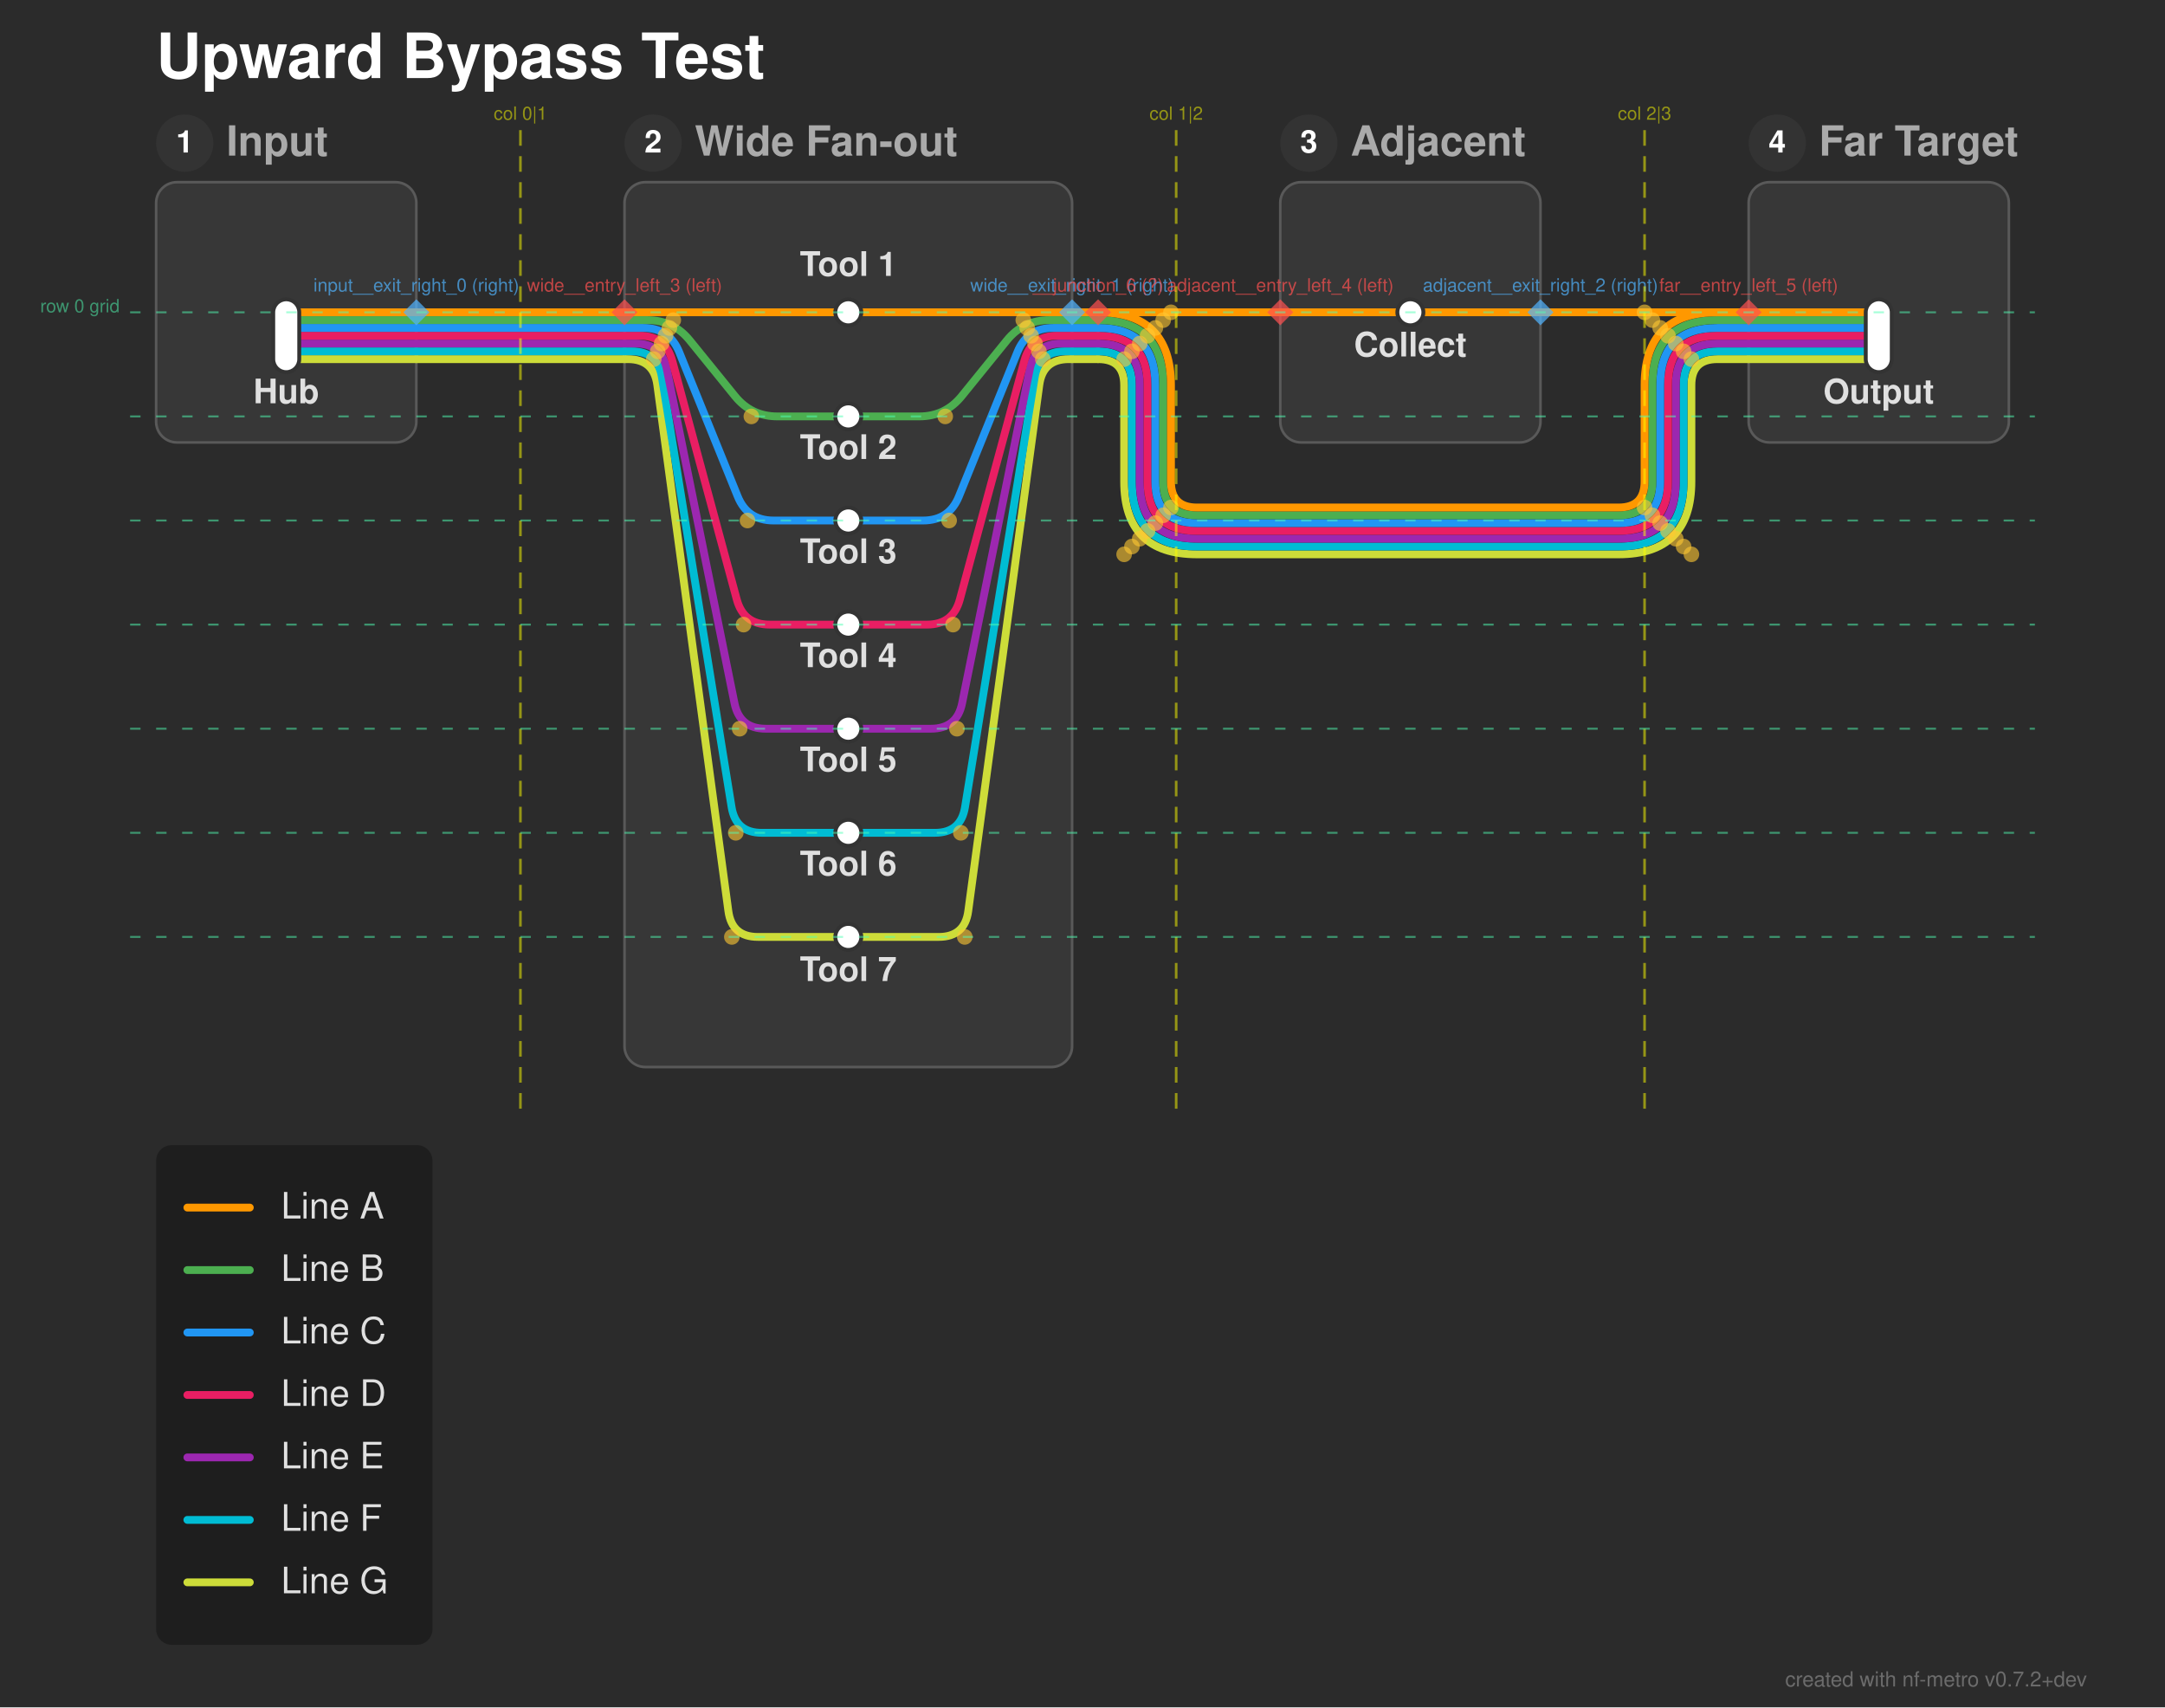
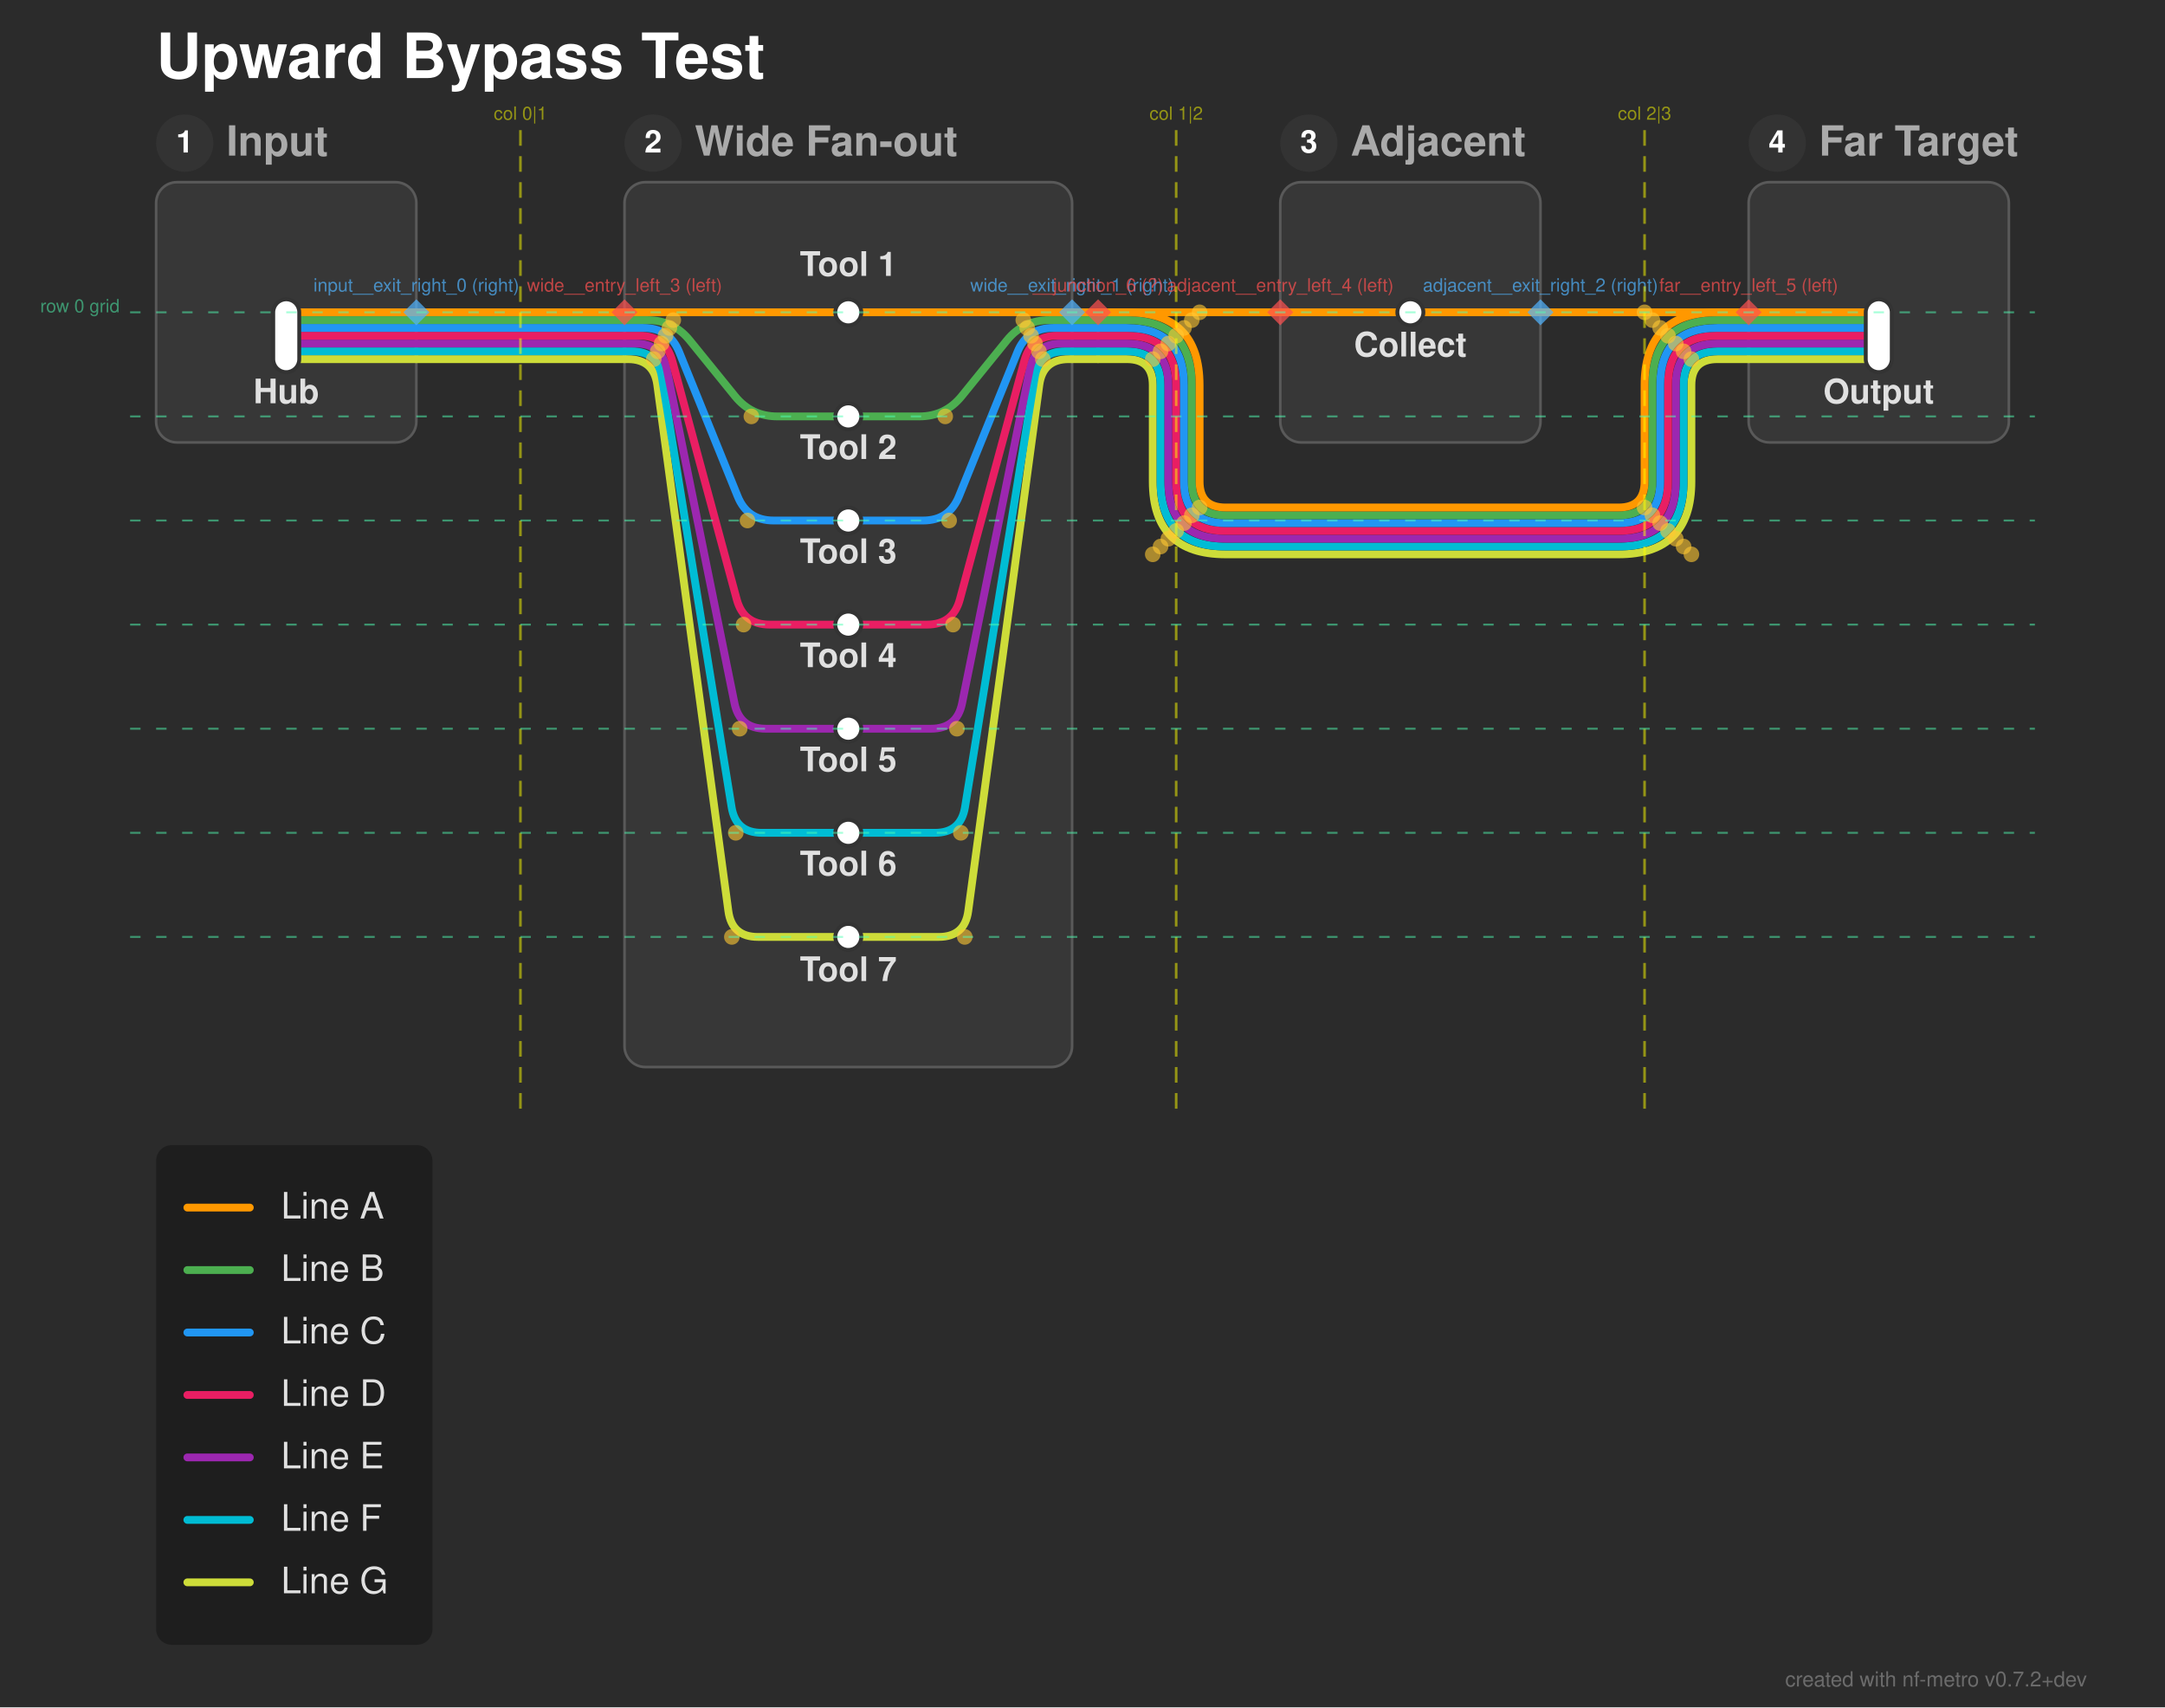
<svg xmlns="http://www.w3.org/2000/svg" width="832" height="656" viewBox="0 0 832 656">
  <defs>
</defs>
  <rect x="0" y="0" width="832" height="656" fill="#2b2b2b" />
  <text x="60.0" y="30.0" font-size="24.0" fill="#ffffff" font-family="'Helvetica Neue', Helvetica, Arial, sans-serif" font-weight="bold" class="nf-metro-title">Upward Bypass Test</text>
  <rect x="60.0" y="70.0" width="100.0" height="100.0" rx="8" ry="8" fill="#373737" stroke="#595959" stroke-width="1.0" class="nf-metro-section-box" data-section-id="input" data-section-lines="a,b,c,d,e,f,g" />
  <circle cx="71.0" cy="55.0" r="11" fill="#333333" class="nf-metro-section-num-circle" data-section-id="input" />
  <text x="71.0" y="55.0" font-size="12" fill="#ffffff" font-family="'Helvetica Neue', Helvetica, Arial, sans-serif" font-weight="bold" text-anchor="middle" dy="0.3em" data-section-id="input">1</text>
  <text x="87.0" y="55.0" font-size="16.0" fill="#aaaaaa" font-family="'Helvetica Neue', Helvetica, Arial, sans-serif" font-weight="bold" dy="0.3em" class="nf-metro-section-label" data-section-id="input">Input</text>
  <rect x="240.0" y="70.0" width="172.0" height="340.0" rx="8" ry="8" fill="#373737" stroke="#595959" stroke-width="1.0" class="nf-metro-section-box" data-section-id="wide" data-section-lines="a,b,c,d,e,f,g" />
  <circle cx="251.0" cy="55.0" r="11" fill="#333333" class="nf-metro-section-num-circle" data-section-id="wide" />
  <text x="251.0" y="55.0" font-size="12" fill="#ffffff" font-family="'Helvetica Neue', Helvetica, Arial, sans-serif" font-weight="bold" text-anchor="middle" dy="0.3em" data-section-id="wide">2</text>
  <text x="267.0" y="55.0" font-size="16.0" fill="#aaaaaa" font-family="'Helvetica Neue', Helvetica, Arial, sans-serif" font-weight="bold" dy="0.3em" class="nf-metro-section-label" data-section-id="wide">Wide Fan-out</text>
  <rect x="492.0" y="70.0" width="100.0" height="100.0" rx="8" ry="8" fill="#373737" stroke="#595959" stroke-width="1.0" class="nf-metro-section-box" data-section-id="adjacent" data-section-lines="a" />
  <circle cx="503.0" cy="55.0" r="11" fill="#333333" class="nf-metro-section-num-circle" data-section-id="adjacent" />
  <text x="503.0" y="55.0" font-size="12" fill="#ffffff" font-family="'Helvetica Neue', Helvetica, Arial, sans-serif" font-weight="bold" text-anchor="middle" dy="0.3em" data-section-id="adjacent">3</text>
  <text x="519.0" y="55.0" font-size="16.0" fill="#aaaaaa" font-family="'Helvetica Neue', Helvetica, Arial, sans-serif" font-weight="bold" dy="0.3em" class="nf-metro-section-label" data-section-id="adjacent">Adjacent</text>
  <rect x="672.0" y="70.0" width="100.0" height="100.0" rx="8" ry="8" fill="#373737" stroke="#595959" stroke-width="1.0" class="nf-metro-section-box" data-section-id="far" data-section-lines="a,b,c,d,e,f,g" />
  <circle cx="683.0" cy="55.0" r="11" fill="#333333" class="nf-metro-section-num-circle" data-section-id="far" />
  <text x="683.0" y="55.0" font-size="12" fill="#ffffff" font-family="'Helvetica Neue', Helvetica, Arial, sans-serif" font-weight="bold" text-anchor="middle" dy="0.3em" data-section-id="far">4</text>
  <text x="699.0" y="55.0" font-size="16.0" fill="#aaaaaa" font-family="'Helvetica Neue', Helvetica, Arial, sans-serif" font-weight="bold" dy="0.3em" class="nf-metro-section-label" data-section-id="far">Far Target</text>
  <path d="M110.0,138.0 L160.0,138.0" stroke="#CDDC39" stroke-width="3.0" stroke-linecap="round" class="metro-line-g" data-line-id="g" />
  <path d="M240.0,138.0 L241.25,138.0 Q251.25,138.0,252.589,147.91 L279.911,350.09 Q281.25,360.0,291.25,360.0 L326.0,360.0" stroke="#CDDC39" stroke-width="3.0" fill="none" stroke-linecap="round" stroke-linejoin="round" class="metro-line-g" data-line-id="g" />
  <path d="M326.0,360.0 L360.75,360.0 Q370.75,360.0,372.089,350.09 L399.411,147.91 Q400.75,138.0,410.75,138.0 L412.0,138.0" stroke="#CDDC39" stroke-width="3.0" fill="none" stroke-linecap="round" stroke-linejoin="round" class="metro-line-g" data-line-id="g" />
  <path d="M672.0,138.0 L722.0,138.0" stroke="#CDDC39" stroke-width="3.0" stroke-linecap="round" class="metro-line-g" data-line-id="g" />
  <path d="M160.0,138.0 L240.0,138.0" stroke="#CDDC39" stroke-width="3.0" stroke-linecap="round" class="metro-line-g" data-line-id="g" />
  <path d="M412.0,138.0 L422.0,138.0" stroke="#CDDC39" stroke-width="3.0" stroke-linecap="round" class="metro-line-g" data-line-id="g" />
-   <path d="M422.0,138.0 L422.0,138.0 Q432.0,138.0,432.0,148.0 L432.0,185.0 Q432.0,213.0,460.0,213.0 L622.0,213.0 Q650.0,213.0,650.0,185.0 L650.0,148.0 Q650.0,138.0,660.0,138.0 L672.0,138.0" stroke="#CDDC39" stroke-width="3.0" fill="none" stroke-linecap="round" stroke-linejoin="round" class="metro-line-g" data-line-id="g" />
+   <path d="M422.0,138.0 L433.0,138.0 Q443.0,138.0,443.0,148.0 L443.0,185.0 Q443.0,213.0,471.0,213.0 L622.0,213.0 Q650.0,213.0,650.0,185.0 L650.0,148.0 Q650.0,138.0,660.0,138.0 L672.0,138.0" stroke="#CDDC39" stroke-width="3.0" fill="none" stroke-linecap="round" stroke-linejoin="round" class="metro-line-g" data-line-id="g" />
  <path d="M110.0,135.0 L160.0,135.0" stroke="#00BCD4" stroke-width="3.0" stroke-linecap="round" class="metro-line-f" data-line-id="f" />
  <path d="M240.0,135.0 L242.75,135.0 Q252.75,135.0,254.351,144.871 L281.149,310.129 Q282.75,320.0,292.75,320.0 L326.0,320.0" stroke="#00BCD4" stroke-width="3.0" fill="none" stroke-linecap="round" stroke-linejoin="round" class="metro-line-f" data-line-id="f" />
  <path d="M326.0,320.0 L359.25,320.0 Q369.25,320.0,370.851,310.129 L397.649,144.871 Q399.25,135.0,409.25,135.0 L412.0,135.0" stroke="#00BCD4" stroke-width="3.0" fill="none" stroke-linecap="round" stroke-linejoin="round" class="metro-line-f" data-line-id="f" />
  <path d="M672.0,135.0 L722.0,135.0" stroke="#00BCD4" stroke-width="3.0" stroke-linecap="round" class="metro-line-f" data-line-id="f" />
  <path d="M160.0,135.0 L240.0,135.0" stroke="#00BCD4" stroke-width="3.0" stroke-linecap="round" class="metro-line-f" data-line-id="f" />
  <path d="M412.0,135.0 L422.0,135.0" stroke="#00BCD4" stroke-width="3.0" stroke-linecap="round" class="metro-line-f" data-line-id="f" />
-   <path d="M422.0,135.0 L422.0,135.0 Q435.0,135.0,435.0,148.0 L435.0,185.0 Q435.0,210.0,460.0,210.0 L622.0,210.0 Q647.0,210.0,647.0,185.0 L647.0,148.0 Q647.0,135.0,660.0,135.0 L672.0,135.0" stroke="#00BCD4" stroke-width="3.0" fill="none" stroke-linecap="round" stroke-linejoin="round" class="metro-line-f" data-line-id="f" />
+   <path d="M422.0,135.0 L433.0,135.0 Q446.0,135.0,446.0,148.0 L446.0,185.0 Q446.0,210.0,471.0,210.0 L622.0,210.0 Q647.0,210.0,647.0,185.0 L647.0,148.0 Q647.0,135.0,660.0,135.0 L672.0,135.0" stroke="#00BCD4" stroke-width="3.0" fill="none" stroke-linecap="round" stroke-linejoin="round" class="metro-line-f" data-line-id="f" />
  <path d="M110.0,132.0 L160.0,132.0" stroke="#9C27B0" stroke-width="3.0" stroke-linecap="round" class="metro-line-e" data-line-id="e" />
  <path d="M240.0,132.0 L244.25,132.0 Q254.25,132.0,256.237,141.801 L282.263,270.199 Q284.25,280.0,294.25,280.0 L326.0,280.0" stroke="#9C27B0" stroke-width="3.0" fill="none" stroke-linecap="round" stroke-linejoin="round" class="metro-line-e" data-line-id="e" />
  <path d="M326.0,280.0 L357.75,280.0 Q367.75,280.0,369.737,270.199 L395.763,141.801 Q397.75,132.0,407.75,132.0 L412.0,132.0" stroke="#9C27B0" stroke-width="3.0" fill="none" stroke-linecap="round" stroke-linejoin="round" class="metro-line-e" data-line-id="e" />
  <path d="M672.0,132.0 L722.0,132.0" stroke="#9C27B0" stroke-width="3.0" stroke-linecap="round" class="metro-line-e" data-line-id="e" />
  <path d="M160.0,132.0 L240.0,132.0" stroke="#9C27B0" stroke-width="3.0" stroke-linecap="round" class="metro-line-e" data-line-id="e" />
  <path d="M412.0,132.0 L422.0,132.0" stroke="#9C27B0" stroke-width="3.0" stroke-linecap="round" class="metro-line-e" data-line-id="e" />
-   <path d="M422.0,132.0 L422.0,132.0 Q438.0,132.0,438.0,148.0 L438.0,185.0 Q438.0,207.0,460.0,207.0 L622.0,207.0 Q644.0,207.0,644.0,185.0 L644.0,148.0 Q644.0,132.0,660.0,132.0 L672.0,132.0" stroke="#9C27B0" stroke-width="3.0" fill="none" stroke-linecap="round" stroke-linejoin="round" class="metro-line-e" data-line-id="e" />
+   <path d="M422.0,132.0 L433.0,132.0 Q449.0,132.0,449.0,148.0 L449.0,185.0 Q449.0,207.0,471.0,207.0 L622.0,207.0 Q644.0,207.0,644.0,185.0 L644.0,148.0 Q644.0,132.0,660.0,132.0 L672.0,132.0" stroke="#9C27B0" stroke-width="3.0" fill="none" stroke-linecap="round" stroke-linejoin="round" class="metro-line-e" data-line-id="e" />
  <path d="M110.0,129.0 L160.0,129.0" stroke="#E91E63" stroke-width="3.0" stroke-linecap="round" class="metro-line-d" data-line-id="d" />
  <path d="M240.0,129.0 L245.75,129.0 Q255.75,129.0,258.359,138.654 L283.141,230.346 Q285.75,240.0,295.75,240.0 L326.0,240.0" stroke="#E91E63" stroke-width="3.0" fill="none" stroke-linecap="round" stroke-linejoin="round" class="metro-line-d" data-line-id="d" />
  <path d="M326.0,240.0 L356.25,240.0 Q366.25,240.0,368.859,230.346 L393.641,138.654 Q396.25,129.0,406.25,129.0 L412.0,129.0" stroke="#E91E63" stroke-width="3.0" fill="none" stroke-linecap="round" stroke-linejoin="round" class="metro-line-d" data-line-id="d" />
  <path d="M672.0,129.0 L722.0,129.0" stroke="#E91E63" stroke-width="3.0" stroke-linecap="round" class="metro-line-d" data-line-id="d" />
  <path d="M160.0,129.0 L240.0,129.0" stroke="#E91E63" stroke-width="3.0" stroke-linecap="round" class="metro-line-d" data-line-id="d" />
  <path d="M412.0,129.0 L422.0,129.0" stroke="#E91E63" stroke-width="3.0" stroke-linecap="round" class="metro-line-d" data-line-id="d" />
-   <path d="M422.0,129.0 L422.0,129.0 Q441.0,129.0,441.0,148.0 L441.0,185.0 Q441.0,204.0,460.0,204.0 L622.0,204.0 Q641.0,204.0,641.0,185.0 L641.0,148.0 Q641.0,129.0,660.0,129.0 L672.0,129.0" stroke="#E91E63" stroke-width="3.0" fill="none" stroke-linecap="round" stroke-linejoin="round" class="metro-line-d" data-line-id="d" />
+   <path d="M422.0,129.0 L433.0,129.0 Q452.0,129.0,452.0,148.0 L452.0,185.0 Q452.0,204.0,471.0,204.0 L622.0,204.0 Q641.0,204.0,641.0,185.0 L641.0,148.0 Q641.0,129.0,660.0,129.0 L672.0,129.0" stroke="#E91E63" stroke-width="3.0" fill="none" stroke-linecap="round" stroke-linejoin="round" class="metro-line-d" data-line-id="d" />
  <path d="M110.0,126.0 L160.0,126.0" stroke="#2196F3" stroke-width="3.0" stroke-linecap="round" class="metro-line-c" data-line-id="c" />
  <path d="M240.0,126.0 L247.25,126.0 Q257.25,126.0,261.007,135.267 L283.493,190.733 Q287.25,200.0,297.25,200.0 L326.0,200.0" stroke="#2196F3" stroke-width="3.0" fill="none" stroke-linecap="round" stroke-linejoin="round" class="metro-line-c" data-line-id="c" />
  <path d="M326.0,200.0 L354.75,200.0 Q364.75,200.0,368.507,190.733 L390.993,135.267 Q394.75,126.0,404.75,126.0 L412.0,126.0" stroke="#2196F3" stroke-width="3.0" fill="none" stroke-linecap="round" stroke-linejoin="round" class="metro-line-c" data-line-id="c" />
  <path d="M672.0,126.0 L722.0,126.0" stroke="#2196F3" stroke-width="3.0" stroke-linecap="round" class="metro-line-c" data-line-id="c" />
  <path d="M160.0,126.0 L240.0,126.0" stroke="#2196F3" stroke-width="3.0" stroke-linecap="round" class="metro-line-c" data-line-id="c" />
  <path d="M412.0,126.0 L422.0,126.0" stroke="#2196F3" stroke-width="3.0" stroke-linecap="round" class="metro-line-c" data-line-id="c" />
-   <path d="M422.0,126.0 L422.0,126.0 Q444.0,126.0,444.0,148.0 L444.0,185.0 Q444.0,201.0,460.0,201.0 L622.0,201.0 Q638.0,201.0,638.0,185.0 L638.0,148.0 Q638.0,126.0,660.0,126.0 L672.0,126.0" stroke="#2196F3" stroke-width="3.0" fill="none" stroke-linecap="round" stroke-linejoin="round" class="metro-line-c" data-line-id="c" />
+   <path d="M422.0,126.0 L433.0,126.0 Q455.0,126.0,455.0,148.0 L455.0,185.0 Q455.0,201.0,471.0,201.0 L622.0,201.0 Q638.0,201.0,638.0,185.0 L638.0,148.0 Q638.0,126.0,660.0,126.0 L672.0,126.0" stroke="#2196F3" stroke-width="3.0" fill="none" stroke-linecap="round" stroke-linejoin="round" class="metro-line-c" data-line-id="c" />
  <path d="M110.0,123.0 L160.0,123.0" stroke="#4CAF50" stroke-width="3.0" stroke-linecap="round" class="metro-line-b" data-line-id="b" />
  <path d="M240.0,123.0 L248.75,123.0 Q258.75,123.0,265.048,130.768 L282.452,152.232 Q288.75,160.0,298.75,160.0 L326.0,160.0" stroke="#4CAF50" stroke-width="3.0" fill="none" stroke-linecap="round" stroke-linejoin="round" class="metro-line-b" data-line-id="b" />
  <path d="M326.0,160.0 L353.25,160.0 Q363.25,160.0,369.548,152.232 L386.952,130.768 Q393.25,123.0,403.25,123.0 L412.0,123.0" stroke="#4CAF50" stroke-width="3.0" fill="none" stroke-linecap="round" stroke-linejoin="round" class="metro-line-b" data-line-id="b" />
  <path d="M672.0,123.0 L722.0,123.0" stroke="#4CAF50" stroke-width="3.0" stroke-linecap="round" class="metro-line-b" data-line-id="b" />
  <path d="M160.0,123.0 L240.0,123.0" stroke="#4CAF50" stroke-width="3.0" stroke-linecap="round" class="metro-line-b" data-line-id="b" />
  <path d="M412.0,123.0 L422.0,123.0" stroke="#4CAF50" stroke-width="3.0" stroke-linecap="round" class="metro-line-b" data-line-id="b" />
-   <path d="M422.0,123.0 L422.0,123.0 Q447.0,123.0,447.0,148.0 L447.0,185.0 Q447.0,198.0,460.0,198.0 L622.0,198.0 Q635.0,198.0,635.0,185.0 L635.0,148.0 Q635.0,123.0,660.0,123.0 L672.0,123.0" stroke="#4CAF50" stroke-width="3.0" fill="none" stroke-linecap="round" stroke-linejoin="round" class="metro-line-b" data-line-id="b" />
+   <path d="M422.0,123.0 L433.0,123.0 Q458.0,123.0,458.0,148.0 L458.0,185.0 Q458.0,198.0,471.0,198.0 L622.0,198.0 Q635.0,198.0,635.0,185.0 L635.0,148.0 Q635.0,123.0,660.0,123.0 L672.0,123.0" stroke="#4CAF50" stroke-width="3.0" fill="none" stroke-linecap="round" stroke-linejoin="round" class="metro-line-b" data-line-id="b" />
  <path d="M110.0,120.0 L160.0,120.0" stroke="#FF9800" stroke-width="3.0" stroke-linecap="round" class="metro-line-a" data-line-id="a" />
  <path d="M240.0,120.0 L326.0,120.0" stroke="#FF9800" stroke-width="3.0" stroke-linecap="round" class="metro-line-a" data-line-id="a" />
  <path d="M326.0,120.0 L412.0,120.0" stroke="#FF9800" stroke-width="3.0" stroke-linecap="round" class="metro-line-a" data-line-id="a" />
  <path d="M492.0,120.0 L542.0,120.0" stroke="#FF9800" stroke-width="3.0" stroke-linecap="round" class="metro-line-a" data-line-id="a" />
  <path d="M672.0,120.0 L722.0,120.0" stroke="#FF9800" stroke-width="3.0" stroke-linecap="round" class="metro-line-a" data-line-id="a" />
  <path d="M542.0,120.0 L592.0,120.0" stroke="#FF9800" stroke-width="3.0" stroke-linecap="round" class="metro-line-a" data-line-id="a" />
  <path d="M160.0,120.0 L240.0,120.0" stroke="#FF9800" stroke-width="3.0" stroke-linecap="round" class="metro-line-a" data-line-id="a" />
  <path d="M412.0,120.0 L422.0,120.0" stroke="#FF9800" stroke-width="3.0" stroke-linecap="round" class="metro-line-a" data-line-id="a" />
  <path d="M422.0,120.0 L492.0,120.0" stroke="#FF9800" stroke-width="3.0" stroke-linecap="round" class="metro-line-a" data-line-id="a" />
-   <path d="M422.0,120.0 L422.0,120.0 Q450.0,120.0,450.0,148.0 L450.0,185.0 Q450.0,195.0,460.0,195.0 L622.0,195.0 Q632.0,195.0,632.0,185.0 L632.0,148.0 Q632.0,120.0,660.0,120.0 L672.0,120.0" stroke="#FF9800" stroke-width="3.0" fill="none" stroke-linecap="round" stroke-linejoin="round" class="metro-line-a" data-line-id="a" />
+   <path d="M422.0,120.0 L433.0,120.0 Q461.0,120.0,461.0,148.0 L461.0,185.0 Q461.0,195.0,471.0,195.0 L622.0,195.0 Q632.0,195.0,632.0,185.0 L632.0,148.0 Q632.0,120.0,660.0,120.0 L672.0,120.0" stroke="#FF9800" stroke-width="3.0" fill="none" stroke-linecap="round" stroke-linejoin="round" class="metro-line-a" data-line-id="a" />
  <path d="M592.0,120.0 L672.0,120.0" stroke="#FF9800" stroke-width="3.0" stroke-linecap="round" class="metro-line-a" data-line-id="a" />
  <rect x="105.0" y="115.0" width="10.0" height="28.0" rx="5.0" ry="5.0" fill="#ffffff" stroke="#333333" stroke-width="1.5" class="nf-metro-station" data-station-id="hub" data-station-lines="a,b,c,d,e,f,g" data-station-label="Hub" data-section-id="input" data-section-name="Input" />
  <rect x="321.0" y="115.0" width="10.0" height="10.0" rx="5.0" ry="5.0" fill="#ffffff" stroke="#333333" stroke-width="1.5" class="nf-metro-station" data-station-id="w1" data-station-lines="a" data-station-label="Tool 1" data-section-id="wide" data-section-name="Wide Fan-out" />
  <rect x="321.0" y="155.0" width="10.0" height="10.0" rx="5.0" ry="5.0" fill="#ffffff" stroke="#333333" stroke-width="1.5" class="nf-metro-station" data-station-id="w2" data-station-lines="b" data-station-label="Tool 2" data-section-id="wide" data-section-name="Wide Fan-out" />
  <rect x="321.0" y="195.0" width="10.0" height="10.0" rx="5.0" ry="5.0" fill="#ffffff" stroke="#333333" stroke-width="1.5" class="nf-metro-station" data-station-id="w3" data-station-lines="c" data-station-label="Tool 3" data-section-id="wide" data-section-name="Wide Fan-out" />
  <rect x="321.0" y="235.0" width="10.0" height="10.0" rx="5.0" ry="5.0" fill="#ffffff" stroke="#333333" stroke-width="1.5" class="nf-metro-station" data-station-id="w4" data-station-lines="d" data-station-label="Tool 4" data-section-id="wide" data-section-name="Wide Fan-out" />
  <rect x="321.0" y="275.0" width="10.0" height="10.0" rx="5.0" ry="5.0" fill="#ffffff" stroke="#333333" stroke-width="1.5" class="nf-metro-station" data-station-id="w5" data-station-lines="e" data-station-label="Tool 5" data-section-id="wide" data-section-name="Wide Fan-out" />
  <rect x="321.0" y="315.0" width="10.0" height="10.0" rx="5.0" ry="5.0" fill="#ffffff" stroke="#333333" stroke-width="1.5" class="nf-metro-station" data-station-id="w6" data-station-lines="f" data-station-label="Tool 6" data-section-id="wide" data-section-name="Wide Fan-out" />
  <rect x="321.0" y="355.0" width="10.0" height="10.0" rx="5.0" ry="5.0" fill="#ffffff" stroke="#333333" stroke-width="1.5" class="nf-metro-station" data-station-id="w7" data-station-lines="g" data-station-label="Tool 7" data-section-id="wide" data-section-name="Wide Fan-out" />
  <rect x="537.0" y="115.0" width="10.0" height="10.0" rx="5.0" ry="5.0" fill="#ffffff" stroke="#333333" stroke-width="1.5" class="nf-metro-station" data-station-id="adj" data-station-lines="a" data-station-label="Collect" data-section-id="adjacent" data-section-name="Adjacent" />
  <rect x="717.0" y="115.0" width="10.0" height="28.0" rx="5.0" ry="5.0" fill="#ffffff" stroke="#333333" stroke-width="1.5" class="nf-metro-station" data-station-id="out" data-station-lines="a,b,c,d,e,f,g" data-station-label="Output" data-section-id="far" data-section-name="Far Target" />
  <text x="110.0" y="149.0" font-size="13.0" fill="#e0e0e0" font-family="'Helvetica Neue', Helvetica, Arial, sans-serif" font-weight="bold" text-anchor="middle" dominant-baseline="hanging" data-station-id="hub" class="nf-metro-station-label">Hub</text>
  <text x="326.0" y="106.0" font-size="13.0" fill="#e0e0e0" font-family="'Helvetica Neue', Helvetica, Arial, sans-serif" font-weight="bold" text-anchor="middle" dominant-baseline="auto" data-station-id="w1" class="nf-metro-station-label">Tool 1</text>
  <text x="542.0" y="131.0" font-size="13.0" fill="#e0e0e0" font-family="'Helvetica Neue', Helvetica, Arial, sans-serif" font-weight="bold" text-anchor="middle" dominant-baseline="hanging" data-station-id="adj" class="nf-metro-station-label">Collect</text>
  <text x="722.0" y="149.0" font-size="13.0" fill="#e0e0e0" font-family="'Helvetica Neue', Helvetica, Arial, sans-serif" font-weight="bold" text-anchor="middle" dominant-baseline="hanging" data-station-id="out" class="nf-metro-station-label">Output</text>
  <text x="326.0" y="170.4" font-size="13.0" fill="#e0e0e0" font-family="'Helvetica Neue', Helvetica, Arial, sans-serif" font-weight="bold" text-anchor="middle" dominant-baseline="hanging" data-station-id="w2" class="nf-metro-station-label">Tool 2</text>
  <text x="326.0" y="210.4" font-size="13.0" fill="#e0e0e0" font-family="'Helvetica Neue', Helvetica, Arial, sans-serif" font-weight="bold" text-anchor="middle" dominant-baseline="hanging" data-station-id="w3" class="nf-metro-station-label">Tool 3</text>
  <text x="326.0" y="250.4" font-size="13.0" fill="#e0e0e0" font-family="'Helvetica Neue', Helvetica, Arial, sans-serif" font-weight="bold" text-anchor="middle" dominant-baseline="hanging" data-station-id="w4" class="nf-metro-station-label">Tool 4</text>
  <text x="326.0" y="290.4" font-size="13.0" fill="#e0e0e0" font-family="'Helvetica Neue', Helvetica, Arial, sans-serif" font-weight="bold" text-anchor="middle" dominant-baseline="hanging" data-station-id="w5" class="nf-metro-station-label">Tool 5</text>
  <text x="326.0" y="330.4" font-size="13.0" fill="#e0e0e0" font-family="'Helvetica Neue', Helvetica, Arial, sans-serif" font-weight="bold" text-anchor="middle" dominant-baseline="hanging" data-station-id="w6" class="nf-metro-station-label">Tool 6</text>
  <text x="326.0" y="371.0" font-size="13.0" fill="#e0e0e0" font-family="'Helvetica Neue', Helvetica, Arial, sans-serif" font-weight="bold" text-anchor="middle" dominant-baseline="hanging" data-station-id="w7" class="nf-metro-station-label">Tool 7</text>
  <circle cx="258.75" cy="123.0" r="3.0" fill="rgba(255, 200, 50, 0.6)" />
  <circle cx="288.75" cy="160.0" r="3.0" fill="rgba(255, 200, 50, 0.6)" />
  <circle cx="257.25" cy="126.0" r="3.0" fill="rgba(255, 200, 50, 0.6)" />
  <circle cx="287.25" cy="200.0" r="3.0" fill="rgba(255, 200, 50, 0.6)" />
  <circle cx="255.75" cy="129.0" r="3.0" fill="rgba(255, 200, 50, 0.6)" />
  <circle cx="285.75" cy="240.0" r="3.0" fill="rgba(255, 200, 50, 0.6)" />
  <circle cx="254.25" cy="132.0" r="3.0" fill="rgba(255, 200, 50, 0.6)" />
  <circle cx="284.25" cy="280.0" r="3.0" fill="rgba(255, 200, 50, 0.6)" />
  <circle cx="252.75" cy="135.0" r="3.0" fill="rgba(255, 200, 50, 0.6)" />
  <circle cx="282.75" cy="320.0" r="3.0" fill="rgba(255, 200, 50, 0.6)" />
  <circle cx="251.25" cy="138.0" r="3.0" fill="rgba(255, 200, 50, 0.6)" />
  <circle cx="281.25" cy="360.0" r="3.0" fill="rgba(255, 200, 50, 0.6)" />
  <circle cx="363.25" cy="160.0" r="3.0" fill="rgba(255, 200, 50, 0.6)" />
  <circle cx="393.25" cy="123.0" r="3.0" fill="rgba(255, 200, 50, 0.6)" />
  <circle cx="364.75" cy="200.0" r="3.0" fill="rgba(255, 200, 50, 0.6)" />
  <circle cx="394.75" cy="126.0" r="3.0" fill="rgba(255, 200, 50, 0.6)" />
  <circle cx="366.25" cy="240.0" r="3.0" fill="rgba(255, 200, 50, 0.6)" />
  <circle cx="396.25" cy="129.0" r="3.0" fill="rgba(255, 200, 50, 0.6)" />
  <circle cx="367.75" cy="280.0" r="3.0" fill="rgba(255, 200, 50, 0.6)" />
  <circle cx="397.75" cy="132.0" r="3.0" fill="rgba(255, 200, 50, 0.6)" />
  <circle cx="369.25" cy="320.0" r="3.0" fill="rgba(255, 200, 50, 0.6)" />
  <circle cx="399.25" cy="135.0" r="3.0" fill="rgba(255, 200, 50, 0.6)" />
  <circle cx="370.75" cy="360.0" r="3.0" fill="rgba(255, 200, 50, 0.6)" />
  <circle cx="400.75" cy="138.0" r="3.0" fill="rgba(255, 200, 50, 0.6)" />
-   <circle cx="450.0" cy="120.0" r="3.0" fill="rgba(255, 200, 50, 0.6)" />
-   <circle cx="450.0" cy="195.0" r="3.0" fill="rgba(255, 200, 50, 0.6)" />
+   <circle cx="461.0" cy="120.0" r="3.0" fill="rgba(255, 200, 50, 0.6)" />
+   <circle cx="461.0" cy="195.0" r="3.0" fill="rgba(255, 200, 50, 0.6)" />
  <circle cx="632.0" cy="195.0" r="3.0" fill="rgba(255, 200, 50, 0.6)" />
  <circle cx="632.0" cy="120.0" r="3.0" fill="rgba(255, 200, 50, 0.6)" />
-   <circle cx="447.0" cy="123.0" r="3.0" fill="rgba(255, 200, 50, 0.6)" />
-   <circle cx="447.0" cy="198.0" r="3.0" fill="rgba(255, 200, 50, 0.6)" />
+   <circle cx="458.0" cy="123.0" r="3.0" fill="rgba(255, 200, 50, 0.6)" />
+   <circle cx="458.0" cy="198.0" r="3.0" fill="rgba(255, 200, 50, 0.6)" />
  <circle cx="635.0" cy="198.0" r="3.0" fill="rgba(255, 200, 50, 0.6)" />
  <circle cx="635.0" cy="123.0" r="3.0" fill="rgba(255, 200, 50, 0.6)" />
-   <circle cx="444.0" cy="126.0" r="3.0" fill="rgba(255, 200, 50, 0.6)" />
-   <circle cx="444.0" cy="201.0" r="3.0" fill="rgba(255, 200, 50, 0.6)" />
+   <circle cx="455.0" cy="126.0" r="3.0" fill="rgba(255, 200, 50, 0.6)" />
+   <circle cx="455.0" cy="201.0" r="3.0" fill="rgba(255, 200, 50, 0.6)" />
  <circle cx="638.0" cy="201.0" r="3.0" fill="rgba(255, 200, 50, 0.6)" />
  <circle cx="638.0" cy="126.0" r="3.0" fill="rgba(255, 200, 50, 0.6)" />
-   <circle cx="441.0" cy="129.0" r="3.0" fill="rgba(255, 200, 50, 0.6)" />
-   <circle cx="441.0" cy="204.0" r="3.0" fill="rgba(255, 200, 50, 0.6)" />
+   <circle cx="452.0" cy="129.0" r="3.0" fill="rgba(255, 200, 50, 0.6)" />
+   <circle cx="452.0" cy="204.0" r="3.0" fill="rgba(255, 200, 50, 0.6)" />
  <circle cx="641.0" cy="204.0" r="3.0" fill="rgba(255, 200, 50, 0.6)" />
  <circle cx="641.0" cy="129.0" r="3.0" fill="rgba(255, 200, 50, 0.6)" />
-   <circle cx="438.0" cy="132.0" r="3.0" fill="rgba(255, 200, 50, 0.6)" />
-   <circle cx="438.0" cy="207.0" r="3.0" fill="rgba(255, 200, 50, 0.6)" />
+   <circle cx="449.0" cy="132.0" r="3.0" fill="rgba(255, 200, 50, 0.6)" />
+   <circle cx="449.0" cy="207.0" r="3.0" fill="rgba(255, 200, 50, 0.6)" />
  <circle cx="644.0" cy="207.0" r="3.0" fill="rgba(255, 200, 50, 0.6)" />
  <circle cx="644.0" cy="132.0" r="3.0" fill="rgba(255, 200, 50, 0.6)" />
-   <circle cx="435.0" cy="135.0" r="3.0" fill="rgba(255, 200, 50, 0.6)" />
-   <circle cx="435.0" cy="210.0" r="3.0" fill="rgba(255, 200, 50, 0.6)" />
+   <circle cx="446.0" cy="135.0" r="3.0" fill="rgba(255, 200, 50, 0.6)" />
+   <circle cx="446.0" cy="210.0" r="3.0" fill="rgba(255, 200, 50, 0.6)" />
  <circle cx="647.0" cy="210.0" r="3.0" fill="rgba(255, 200, 50, 0.6)" />
  <circle cx="647.0" cy="135.0" r="3.0" fill="rgba(255, 200, 50, 0.6)" />
-   <circle cx="432.0" cy="138.0" r="3.0" fill="rgba(255, 200, 50, 0.6)" />
-   <circle cx="432.0" cy="213.0" r="3.0" fill="rgba(255, 200, 50, 0.6)" />
+   <circle cx="443.0" cy="138.0" r="3.0" fill="rgba(255, 200, 50, 0.6)" />
+   <circle cx="443.0" cy="213.0" r="3.0" fill="rgba(255, 200, 50, 0.6)" />
  <circle cx="650.0" cy="213.0" r="3.0" fill="rgba(255, 200, 50, 0.6)" />
  <circle cx="650.0" cy="138.0" r="3.0" fill="rgba(255, 200, 50, 0.6)" />
  <path d="M160.0,115.0 L165.0,120.0 L160.0,125.0 L155.0,120.0 Z" fill="rgba(80, 180, 255, 0.7)" stroke="none" />
  <text x="160.0" y="112.0" font-size="7" fill="rgba(80, 180, 255, 0.7)" font-family="'Helvetica Neue', Helvetica, Arial, sans-serif" text-anchor="middle" dominant-baseline="auto">input__exit_right_0 (right)</text>
  <path d="M412.0,115.0 L417.0,120.0 L412.0,125.0 L407.0,120.0 Z" fill="rgba(80, 180, 255, 0.7)" stroke="none" />
  <text x="412.0" y="112.0" font-size="7" fill="rgba(80, 180, 255, 0.7)" font-family="'Helvetica Neue', Helvetica, Arial, sans-serif" text-anchor="middle" dominant-baseline="auto">wide__exit_right_1 (right)</text>
  <path d="M592.0,115.0 L597.0,120.0 L592.0,125.0 L587.0,120.0 Z" fill="rgba(80, 180, 255, 0.7)" stroke="none" />
  <text x="592.0" y="112.0" font-size="7" fill="rgba(80, 180, 255, 0.7)" font-family="'Helvetica Neue', Helvetica, Arial, sans-serif" text-anchor="middle" dominant-baseline="auto">adjacent__exit_right_2 (right)</text>
  <path d="M240.0,115.0 L245.0,120.0 L240.0,125.0 L235.0,120.0 Z" fill="rgba(255, 80, 80, 0.7)" stroke="none" />
  <text x="240.0" y="112.0" font-size="7" fill="rgba(255, 80, 80, 0.7)" font-family="'Helvetica Neue', Helvetica, Arial, sans-serif" text-anchor="middle" dominant-baseline="auto">wide__entry_left_3 (left)</text>
  <path d="M492.0,115.0 L497.0,120.0 L492.0,125.0 L487.0,120.0 Z" fill="rgba(255, 80, 80, 0.7)" stroke="none" />
  <text x="492.0" y="112.0" font-size="7" fill="rgba(255, 80, 80, 0.7)" font-family="'Helvetica Neue', Helvetica, Arial, sans-serif" text-anchor="middle" dominant-baseline="auto">adjacent__entry_left_4 (left)</text>
  <path d="M672.0,115.0 L677.0,120.0 L672.0,125.0 L667.0,120.0 Z" fill="rgba(255, 80, 80, 0.7)" stroke="none" />
  <text x="672.0" y="112.0" font-size="7" fill="rgba(255, 80, 80, 0.7)" font-family="'Helvetica Neue', Helvetica, Arial, sans-serif" text-anchor="middle" dominant-baseline="auto">far__entry_left_5 (left)</text>
  <path d="M422.0,115.0 L427.0,120.0 L422.0,125.0 L417.0,120.0 Z" fill="rgba(255, 80, 80, 0.7)" stroke="none" />
  <text x="422.0" y="112.0" font-size="7" fill="rgba(255, 80, 80, 0.7)" font-family="'Helvetica Neue', Helvetica, Arial, sans-serif" text-anchor="middle" dominant-baseline="auto">__junction_6 (?)</text>
  <path d="M200.0,50.0 L200.0,430.0" stroke="rgba(255, 255, 0, 0.5)" stroke-width="1" stroke-dasharray="6,4" />
  <text x="200.0" y="46.0" font-size="7" fill="rgba(255, 255, 0, 0.5)" font-family="'Helvetica Neue', Helvetica, Arial, sans-serif" text-anchor="middle">col 0|1</text>
  <path d="M452.0,50.0 L452.0,430.0" stroke="rgba(255, 255, 0, 0.5)" stroke-width="1" stroke-dasharray="6,4" />
  <text x="452.0" y="46.0" font-size="7" fill="rgba(255, 255, 0, 0.5)" font-family="'Helvetica Neue', Helvetica, Arial, sans-serif" text-anchor="middle">col 1|2</text>
  <path d="M632.0,50.0 L632.0,430.0" stroke="rgba(255, 255, 0, 0.5)" stroke-width="1" stroke-dasharray="6,4" />
  <text x="632.0" y="46.0" font-size="7" fill="rgba(255, 255, 0, 0.5)" font-family="'Helvetica Neue', Helvetica, Arial, sans-serif" text-anchor="middle">col 2|3</text>
  <path d="M50.0,120.0 L782.0,120.0" stroke="rgba(80, 255, 180, 0.5)" stroke-width="0.75" stroke-dasharray="4,6" />
  <text x="46.0" y="120.0" font-size="7" fill="rgba(80, 255, 180, 0.5)" font-family="'Helvetica Neue', Helvetica, Arial, sans-serif" text-anchor="end">row 0 grid</text>
  <path d="M50.0,160.0 L782.0,160.0" stroke="rgba(80, 255, 180, 0.5)" stroke-width="0.75" stroke-dasharray="4,6" />
  <path d="M50.0,200.0 L782.0,200.0" stroke="rgba(80, 255, 180, 0.5)" stroke-width="0.75" stroke-dasharray="4,6" />
  <path d="M50.0,240.0 L782.0,240.0" stroke="rgba(80, 255, 180, 0.5)" stroke-width="0.75" stroke-dasharray="4,6" />
  <path d="M50.0,280.0 L782.0,280.0" stroke="rgba(80, 255, 180, 0.5)" stroke-width="0.75" stroke-dasharray="4,6" />
  <path d="M50.0,320.0 L782.0,320.0" stroke="rgba(80, 255, 180, 0.5)" stroke-width="0.75" stroke-dasharray="4,6" />
  <path d="M50.0,360.0 L782.0,360.0" stroke="rgba(80, 255, 180, 0.5)" stroke-width="0.75" stroke-dasharray="4,6" />
  <rect x="60.0" y="440.0" width="106.2" height="192.0" rx="6" ry="6" fill="rgba(0, 0, 0, 0.3)" />
  <path d="M72.0,464.0 L96.0,464.0" stroke="#FF9800" stroke-width="3.0" stroke-linecap="round" />
  <text x="108.0" y="464.0" font-size="14.0" fill="#e0e0e0" font-family="'Helvetica Neue', Helvetica, Arial, sans-serif" dy="0.3em">Line A</text>
  <path d="M72.0,488.0 L96.0,488.0" stroke="#4CAF50" stroke-width="3.0" stroke-linecap="round" />
  <text x="108.0" y="488.0" font-size="14.0" fill="#e0e0e0" font-family="'Helvetica Neue', Helvetica, Arial, sans-serif" dy="0.3em">Line B</text>
  <path d="M72.0,512.0 L96.0,512.0" stroke="#2196F3" stroke-width="3.0" stroke-linecap="round" />
  <text x="108.0" y="512.0" font-size="14.0" fill="#e0e0e0" font-family="'Helvetica Neue', Helvetica, Arial, sans-serif" dy="0.3em">Line C</text>
  <path d="M72.0,536.0 L96.0,536.0" stroke="#E91E63" stroke-width="3.0" stroke-linecap="round" />
  <text x="108.0" y="536.0" font-size="14.0" fill="#e0e0e0" font-family="'Helvetica Neue', Helvetica, Arial, sans-serif" dy="0.3em">Line D</text>
  <path d="M72.0,560.0 L96.0,560.0" stroke="#9C27B0" stroke-width="3.0" stroke-linecap="round" />
  <text x="108.0" y="560.0" font-size="14.0" fill="#e0e0e0" font-family="'Helvetica Neue', Helvetica, Arial, sans-serif" dy="0.3em">Line E</text>
  <path d="M72.0,584.0 L96.0,584.0" stroke="#00BCD4" stroke-width="3.0" stroke-linecap="round" />
  <text x="108.0" y="584.0" font-size="14.0" fill="#e0e0e0" font-family="'Helvetica Neue', Helvetica, Arial, sans-serif" dy="0.3em">Line F</text>
  <path d="M72.0,608.0 L96.0,608.0" stroke="#CDDC39" stroke-width="3.0" stroke-linecap="round" />
  <text x="108.0" y="608.0" font-size="14.0" fill="#e0e0e0" font-family="'Helvetica Neue', Helvetica, Arial, sans-serif" dy="0.3em">Line G</text>
  <text x="802.0" y="648.0" font-size="8" fill="rgba(150, 150, 150, 0.6)" font-family="'Helvetica Neue', Helvetica, Arial, sans-serif" text-anchor="end">created with nf-metro v0.7.2+dev</text>
</svg>
